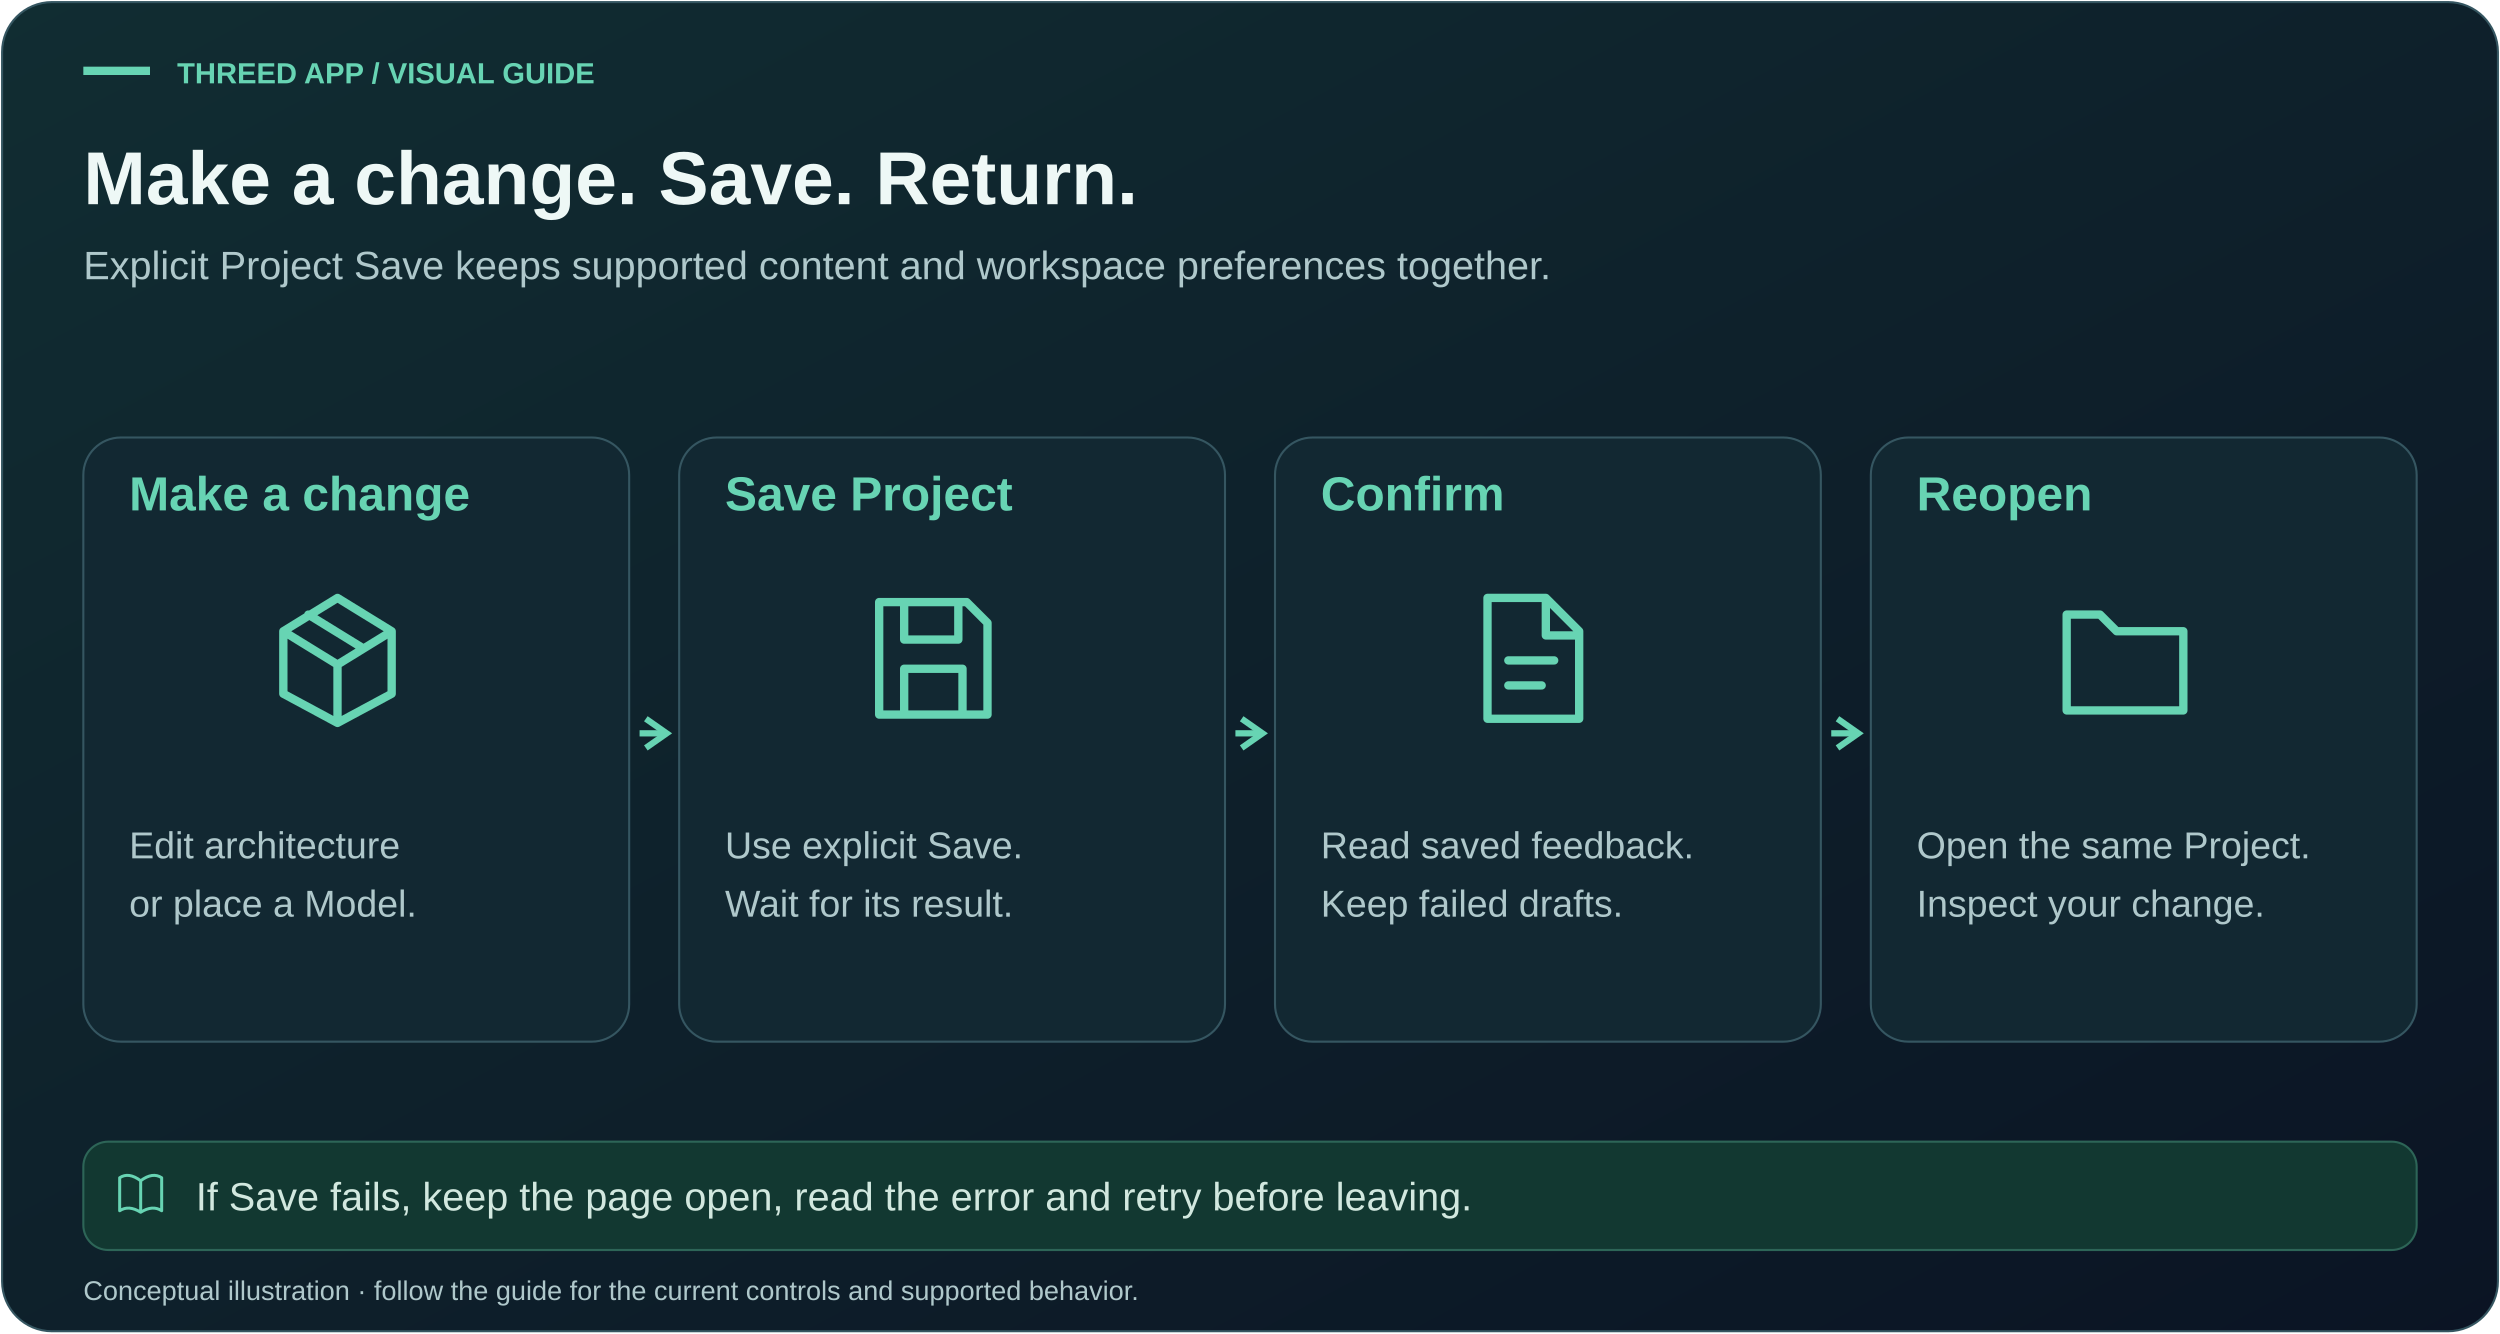
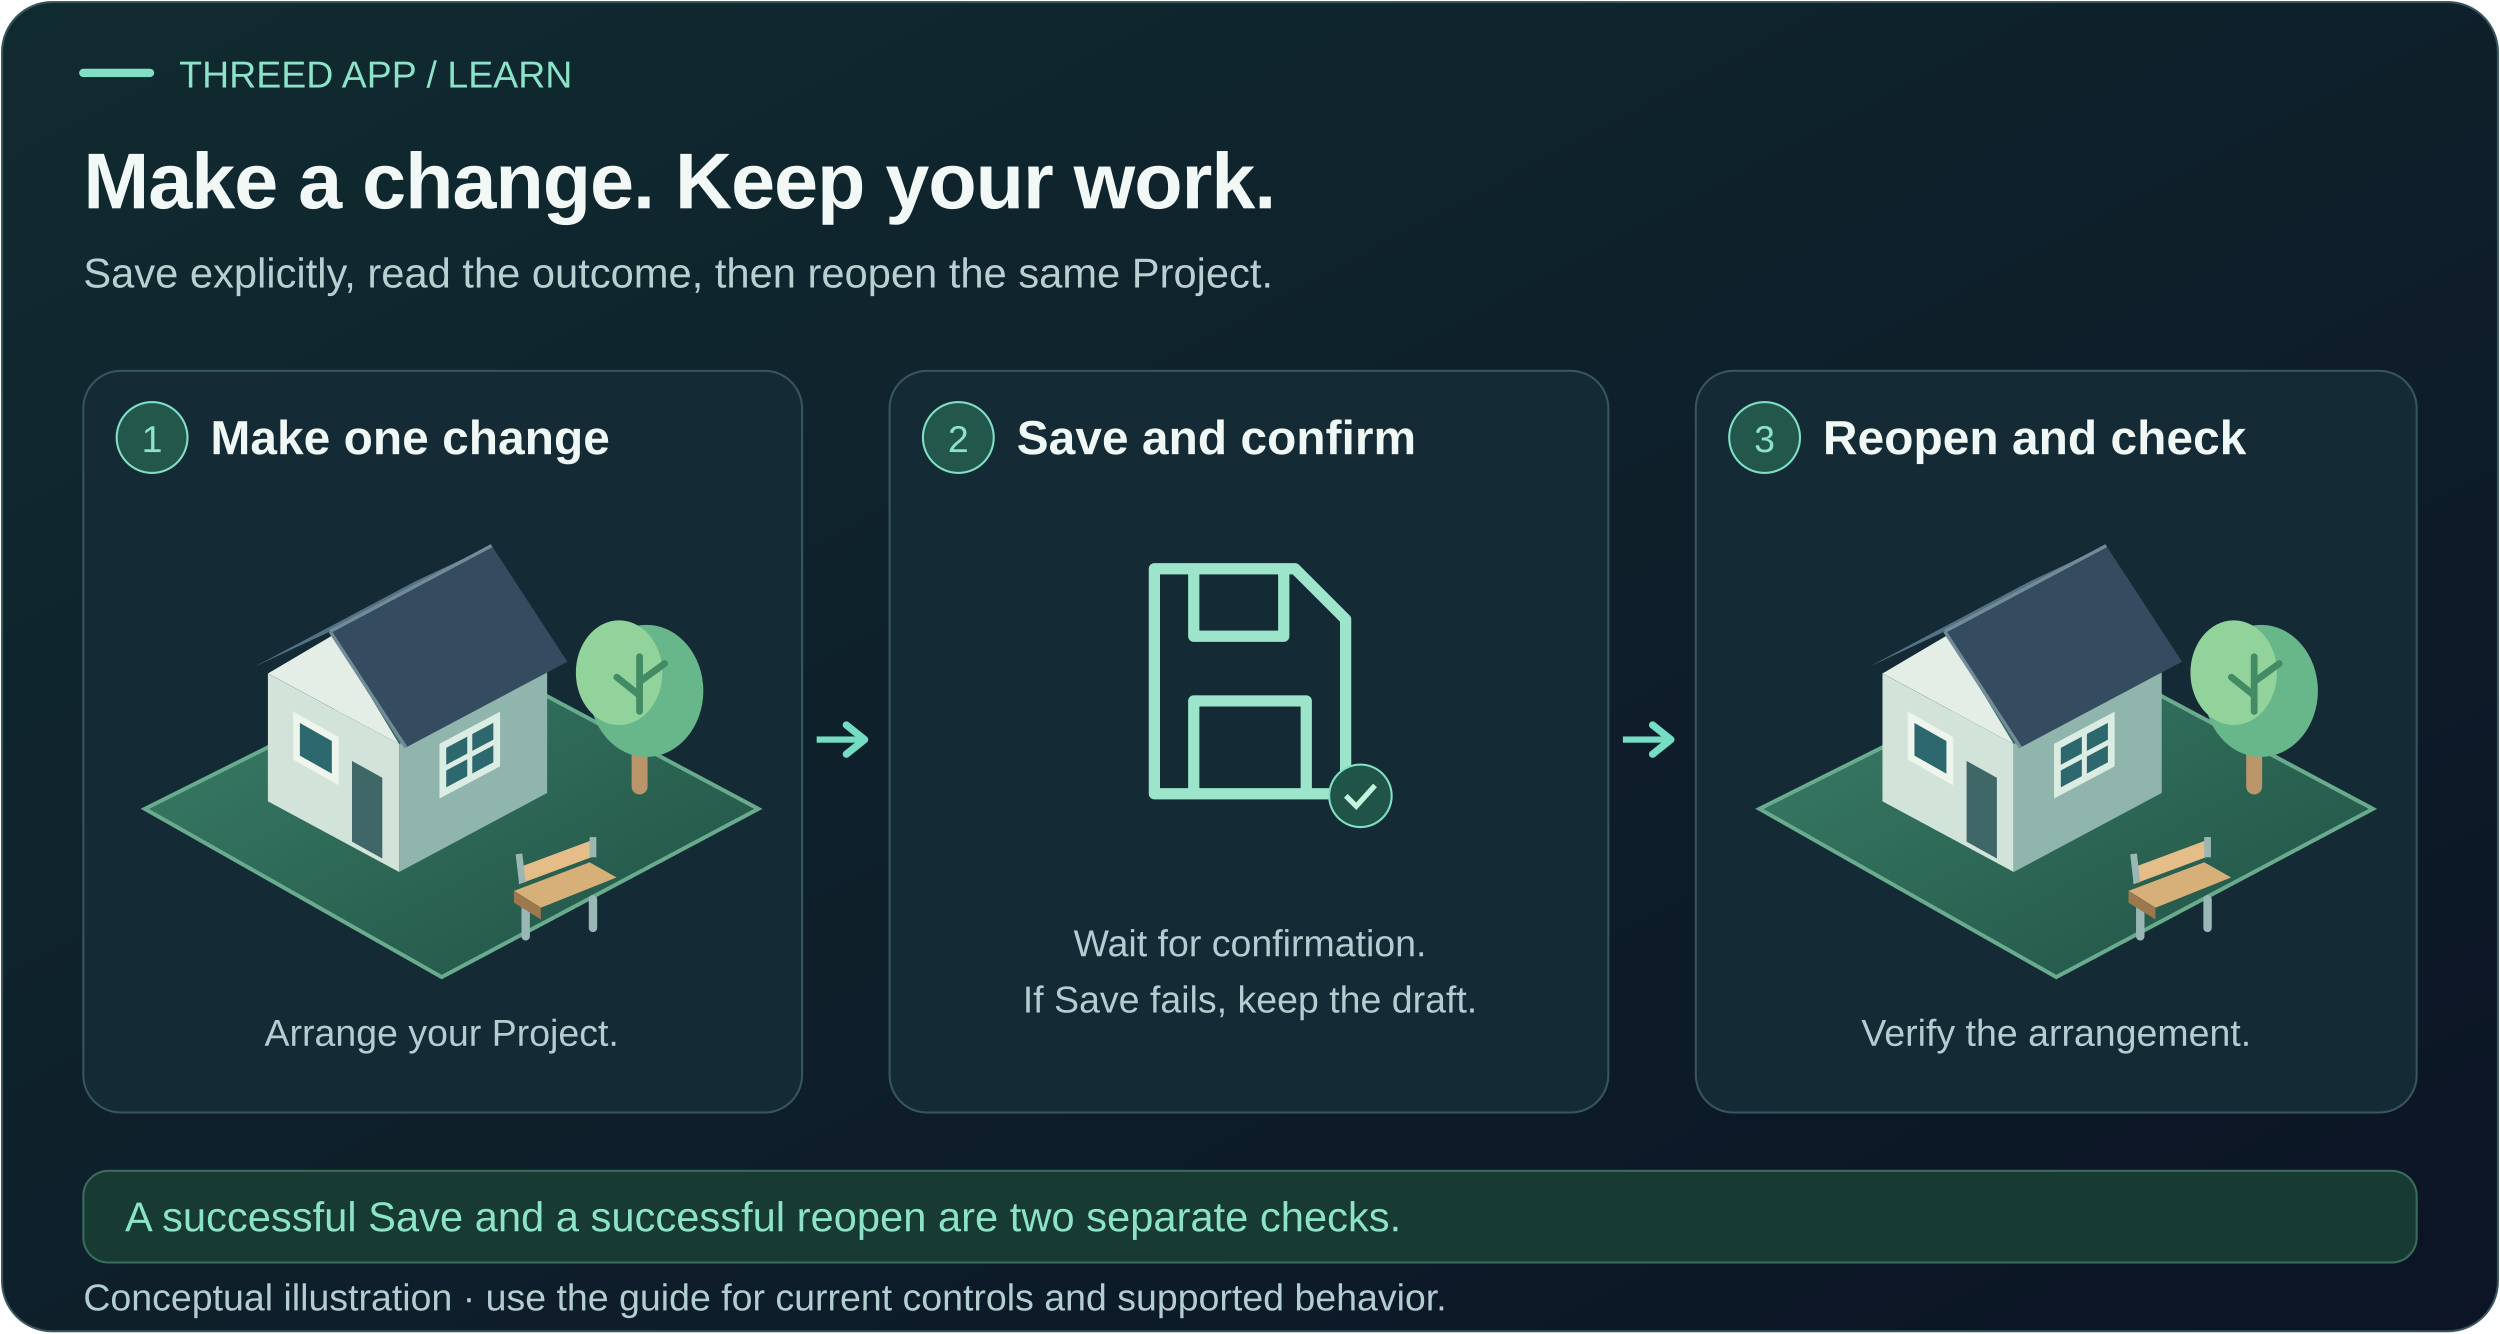
<svg xmlns="http://www.w3.org/2000/svg" width="1200" height="640" viewBox="0 0 1200 640" role="img" aria-labelledby="title description">
  <defs>
-     <linearGradient id="background" x2="1" y2="1">
-       <stop stop-color="#112d32" />
-       <stop offset="1" stop-color="#0b1424" />
+     <linearGradient id="background" x1="0" y1="0" x2="1" y2="1">
+       <stop stop-color="#102b30" />
+       <stop offset="1" stop-color="#0c1425" />
    </linearGradient>
-     <pattern id="grid" width="20" height="20" patternUnits="userSpaceOnUse">
-       <rect width="20" height="20" fill="#102331" />
-       <path d="M20 0H0V20" fill="none" stroke="#244552" stroke-width=".7" />
+     <linearGradient id="project" x1="0" y1="0" x2="0" y2="1">
+       <stop stop-color="#173b3f" />
+       <stop offset="1" stop-color="#11242f" />
+     </linearGradient>
+     <linearGradient id="ground" x1="0" y1="0" x2="1" y2="1">
+       <stop stop-color="#3b8069" />
+       <stop offset="1" stop-color="#205044" />
+     </linearGradient>
+     <pattern id="plan-grid" width="22" height="22" patternUnits="userSpaceOnUse">
+       <path d="M22 0H0V22" fill="none" stroke="#1e3e52" stroke-width="1" />
    </pattern>
+     <pattern id="scene-grid" width="44" height="44" patternUnits="userSpaceOnUse">
+       <path d="M44 0H0V44" fill="none" stroke="#438775" stroke-width="1" opacity=".24" />
+     </pattern>
+     <marker id="arrow" viewBox="0 0 12 12" refX="8" refY="6" markerWidth="7" markerHeight="7" orient="auto-start-reverse">
+       <path d="m3 2 5 4-5 4" fill="none" stroke="#74ddc3" stroke-width="2" stroke-linecap="round" stroke-linejoin="round" />
+     </marker>
+     <g id="tree">
+       <path d="M0 2V38" stroke="#b99569" stroke-width="7" stroke-linecap="round" />
+       <ellipse cx="3" cy="-4" rx="25" ry="29" fill="#68b78b" />
+       <ellipse cx="-9" cy="-12" rx="19" ry="23" fill="#92d39b" />
+       <path d="M0 5V-19M0-2l-10-8M0-8l11-8" fill="none" stroke="#438b65" stroke-width="3" stroke-linecap="round" />
+     </g>
+     <g id="bench">
+       <path d="M-23 7v17m40-22v17" stroke="#99b7b5" stroke-width="5" stroke-linecap="round" />
+       <path d="m-30-3 45-17 16 9-45 18z" fill="#d7af78" />
+       <path d="m-30-3 16 10v7L-30 4z" fill="#9c784e" />
+       <path d="m-27-17 43-16v10l-43 16z" fill="#e4bd88" />
+       <path d="m-25-8-2-17M17-23v-12" fill="none" stroke="#99b7b5" stroke-width="4" />
+     </g>
+     <g id="house">
+       <path d="m-68-4 78 42v76l-78-42z" fill="#d2e4da" />
+       <path d="m10 38 88-47v76l-88 47z" fill="#8fb5ac" />
+       <path d="m-68-4 39-23 39 65z" fill="#e4eee7" />
+       <path d="m-31-29 96-51 45 69-96 51z" fill="#354b60" />
+       <path d="m-76-8 96-51 45-21-96 51z" fill="#547285" />
+       <path d="m-31-29 96-51m-96 51 45 69" fill="none" stroke="#718b99" stroke-width="2" />
+       <path d="m-18 48 18 10v48l-18-10z" fill="#406767" />
+       <path d="m-51 22 23 13v24l-23-13z" fill="#2c686e" stroke="#edf5ed" stroke-width="4" />
+       <path d="m36 39 32-17v28L36 67z" fill="#2c686e" stroke="#dbece2" stroke-width="4" />
+       <path d="m52 30 0 28M36 53l32-17" fill="none" stroke="#dbece2" stroke-width="3" />
+     </g>
+     <g id="plan">
+       <rect x="-139" y="-91" width="278" height="182" rx="8" fill="#102331" stroke="#36576a" />
+       <rect x="-139" y="-91" width="278" height="182" rx="8" fill="url(#plan-grid)" />
+       <path d="M-105-61H105V61H40M-5 61H-105V-61" fill="none" stroke="#d2e7dc" stroke-width="5" />
+       <path d="M-5 61V16a45 45 0 0 1 45 45" fill="none" stroke="#80dfc5" stroke-width="2" />
+       <path d="M30-61H77" stroke="#6ee5ed" stroke-width="7" />
+       <path d="M-105-61H105" stroke="#6ee5ed" stroke-width="3" />
+       <circle cx="-105" cy="-61" r="5" fill="#6ee5ed" />
+       <circle cx="105" cy="-61" r="5" fill="#6ee5ed" />
+     </g>
+     <g id="room">
+       <path d="m-130 40 130-75 130 75-130 75z" fill="#bca47e" stroke="#d2ba95" />
+       <path d="M-130 40V-70L0-145V-35z" fill="#d0e5dc" />
+       <path d="M0-145 130-70V40L0-35z" fill="#8eb5a9" />
+       <path d="m-100-59 59-34v53l-59 34z" fill="#24666b" stroke="#edf8f0" stroke-width="5" />
+       <path d="m-70-76 0 54m-30-10 59-34" fill="none" stroke="#edf8f0" stroke-width="3" />
+       <path d="m74-19 35 20v53L74 34z" fill="#315a59" stroke="#e2eee5" stroke-width="4" />
+       <path d="m-130 40 130 75 130-75" fill="none" stroke="#7be3ce" stroke-width="4" />
+     </g>
+     <g id="map">
+       <rect x="-135" y="-83" width="270" height="166" rx="10" fill="#285345" stroke="#6fae87" />
+       <path d="M-124-70h62v58h-62zm179 18h66v65H55zM-109 36h99v32h-99zM38 42h72v29H38z" fill="#406d50" stroke="#74986a" />
+       <path d="M-127 11H127M10-83V83" stroke="#bda67b" stroke-width="15" />
+       <path d="M-127 11H127M10-83V83" stroke="#e0cba4" stroke-width="2" stroke-dasharray="8 8" />
+       <circle cx="-39" cy="-31" r="14" fill="#77d6bc" stroke="#d3f3e5" stroke-width="2" />
+       <path d="m-47-29 8 16 8-16" fill="#77d6bc" />
+     </g>
+     <g id="person">
+       <ellipse cy="61" rx="29" ry="10" fill="#0b1b24" opacity=".6" />
+       <path d="m-12 21-5 38m29-38 5 38" fill="none" stroke="#899cae" stroke-width="12" stroke-linecap="round" />
+       <path d="M-20-13q20-15 40 0v40h-40z" fill="#63b999" />
+       <path d="m-22-8-10 30m54-30 13 28" fill="none" stroke="#dfbb97" stroke-width="9" stroke-linecap="round" />
+       <circle cy="-35" r="17" fill="#dfbb97" />
+       <path d="M-19-38q2-26 34-12l5 15-40-3z" fill="#b89a6b" />
+     </g>
+     <g id="save" fill="none" stroke="#9de5ca" stroke-width="4" stroke-linejoin="round">
+       <path d="M-34-40h50l18 18v62h-68zM-20-40v24H12v-24M-20 40V7h40v33" />
+     </g>
+     <g id="file">
+       <path d="M-32-43h42l22 22v64h-64z" fill="#1b3b46" stroke="#8acdbd" stroke-width="3" />
+       <path d="M10-43v22h22M-18-5h35M-18 9h35M-18 23H6" fill="none" stroke="#8acdbd" stroke-width="3" />
+     </g>
+     <g id="album">
+       <rect x="-68" y="-68" width="136" height="136" rx="8" fill="#264a4d" stroke="#80c4ad" stroke-width="2" />
+       <circle r="53" fill="#0d202a" stroke="#598b83" stroke-width="3" />
+       <circle r="39" fill="none" stroke="#375a60" />
+       <circle r="28" fill="none" stroke="#375a60" />
+       <circle r="18" fill="#d6b16d" />
+       <circle r="5" fill="#18343b" />
+       <path d="m-60-45 21-15m79 113 20-16" stroke="#80dfc5" stroke-width="3" />
+     </g>
+     <g id="lock" fill="none" stroke="#efb6a7" stroke-width="4" stroke-linejoin="round">
+       <rect x="-25" y="-7" width="50" height="42" rx="7" />
+       <path d="M-16-7v-17a16 16 0 0 1 32 0v17M0 8v12" />
+     </g>
+     <style>
+  text { font-family: "Segoe UI", Arial, sans-serif; }
+  .title { fill: #f1f8f5; font-size: 38px; font-weight: 700; letter-spacing: -.5px; }
+  .heading { fill: #eff8f4; font-size: 23px; font-weight: 600; }
+  .body { fill: #b8d0d1; font-size: 20px; }
+  .small { fill: #b3ced0; font-size: 18px; }
+  .accent { fill: #8ce3c8; }
+  .value { fill: #e8f7ee; font-size: 30px; font-weight: 600; }
+ </style>
  </defs>
-   <g font-family="Segoe UI, Arial, sans-serif">
-     <rect x="1" y="1" width="1198" height="638" rx="24" fill="url(#background)" stroke="#355661" />
-     <path d="M40 34L72 34" fill="none" stroke="#67d4b3" stroke-width="4" />
-     <text x="85" y="40" fill="#67d4b3" font-size="14" font-weight="600">THREED APP / VISUAL GUIDE</text>
-     <text x="40" y="98" fill="#eef8f6" font-size="36" font-weight="700">Make a change. Save. Return.</text>
-     <text x="40" y="134" fill="#afc8cb" font-size="19" font-weight="400">Explicit Project Save keeps supported content and workspace preferences together.</text>
-     <rect x="40" y="210" width="262" height="290" rx="18" fill="#122832" stroke="#355661" />
-     <text x="62" y="245" fill="#67d4b3" font-size="23" font-weight="600">Make a change</text>
-     <g transform="translate(130 283) scale(2)">
-       <g fill="none" stroke="#67d4b3" stroke-width="2" stroke-linecap="round" stroke-linejoin="round">
-         <path d="m16 2 13 8v15l-13 7L3 25V10zM3 10l13 8 13-8M16 18v14M9 6l13 8" />
-       </g>
+   <rect x="1" y="1" width="1198" height="638" rx="24" fill="url(#background)" stroke="#36555e" />
+   <path d="M40 35h32" stroke="#80dfc5" stroke-width="4" stroke-linecap="round" />
+   <text x="86" y="42" class="small accent" text-anchor="start">THREED APP / LEARN</text>
+   <text x="40" y="100" class="title" text-anchor="start">Make a change. Keep your work.</text>
+   <text x="40" y="138" class="body" text-anchor="start">Save explicitly, read the outcome, then reopen the same Project.</text>
+   <rect x="40" y="178" width="345" height="356" rx="18" fill="#142a35" stroke="#36555e" />
+   <rect x="427" y="178" width="345" height="356" rx="18" fill="#142a35" stroke="#36555e" />
+   <rect x="814" y="178" width="346" height="356" rx="18" fill="#142a35" stroke="#36555e" />
+   <circle cx="73" cy="210" r="17" fill="#24574c" stroke="#80dfc5" />
+   <text x="73" y="217" class="small accent" text-anchor="middle">1</text>
+   <text x="101" y="218" class="heading" text-anchor="start">Make one change</text>
+   <circle cx="460" cy="210" r="17" fill="#24574c" stroke="#80dfc5" />
+   <text x="460" y="217" class="small accent" text-anchor="middle">2</text>
+   <text x="488" y="218" class="heading" text-anchor="start">Save and confirm</text>
+   <circle cx="847" cy="210" r="17" fill="#24574c" stroke="#80dfc5" />
+   <text x="847" y="217" class="small accent" text-anchor="middle">3</text>
+   <text x="875" y="218" class="heading" text-anchor="start">Reopen and check</text>
+   <g transform="translate(212 355) scale(0.95)">
+     <g transform="translate(0 35) scale(1)">
+       <path d="m-150 0 160-80 150 80-160 85z" fill="url(#ground)" stroke="#68ab8d" stroke-width="2" />
    </g>
-     <text x="62" y="412" fill="#afc8cb" font-size="18" font-weight="400">Edit architecture</text>
-     <text x="62" y="440" fill="#afc8cb" font-size="18" font-weight="400">or place a Model.</text>
-     <path d="M307 352L320 352" fill="none" stroke="#67d4b3" stroke-width="3" />
-     <path d="m310 345 10 7-10 7" fill="none" stroke="#67d4b3" stroke-width="3" />
-     <rect x="326" y="210" width="262" height="290" rx="18" fill="#122832" stroke="#355661" />
-     <text x="348" y="245" fill="#67d4b3" font-size="23" font-weight="600">Save Project</text>
-     <g transform="translate(416 283) scale(2)">
-       <g fill="none" stroke="#67d4b3" stroke-width="2" stroke-linecap="round" stroke-linejoin="round">
-         <path d="M3 3h21l5 5v22H3zM9 3v9h13V3M9 30V19h14v11" />
-       </g>
+     <g transform="translate(-30 -30) scale(0.85)">
+       <use href="#house" />
    </g>
-     <text x="348" y="412" fill="#afc8cb" font-size="18" font-weight="400">Use explicit Save.</text>
-     <text x="348" y="440" fill="#afc8cb" font-size="18" font-weight="400">Wait for its result.</text>
-     <path d="M593 352L606 352" fill="none" stroke="#67d4b3" stroke-width="3" />
-     <path d="m596 345 10 7-10 7" fill="none" stroke="#67d4b3" stroke-width="3" />
-     <rect x="612" y="210" width="262" height="290" rx="18" fill="#122832" stroke="#355661" />
-     <text x="634" y="245" fill="#67d4b3" font-size="23" font-weight="600">Confirm</text>
-     <g transform="translate(702 283) scale(2)">
-       <g fill="none" stroke="#67d4b3" stroke-width="2" stroke-linecap="round" stroke-linejoin="round">
-         <path d="M6 2h14l8 8v21H6zM20 2v9h8M11 17h11M11 23h8" />
-       </g>
+     <g transform="translate(100 -20) scale(1.15)">
+       <use href="#tree" />
    </g>
-     <text x="634" y="412" fill="#afc8cb" font-size="18" font-weight="400">Read saved feedback.</text>
-     <text x="634" y="440" fill="#afc8cb" font-size="18" font-weight="400">Keep failed drafts.</text>
-     <path d="M879 352L892 352" fill="none" stroke="#67d4b3" stroke-width="3" />
-     <path d="m882 345 10 7-10 7" fill="none" stroke="#67d4b3" stroke-width="3" />
-     <rect x="898" y="210" width="262" height="290" rx="18" fill="#122832" stroke="#355661" />
-     <text x="920" y="245" fill="#67d4b3" font-size="23" font-weight="600">Reopen</text>
-     <g transform="translate(988 283) scale(2)">
-       <g fill="none" stroke="#67d4b3" stroke-width="2" stroke-linecap="round" stroke-linejoin="round">
-         <path d="M2 6h8l4 4h16v19H2z" />
-       </g>
+     <g transform="translate(62 79) scale(0.85)">
+       <use href="#bench" />
    </g>
-     <text x="920" y="412" fill="#afc8cb" font-size="18" font-weight="400">Open the same Project.</text>
-     <text x="920" y="440" fill="#afc8cb" font-size="18" font-weight="400">Inspect your change.</text>
-     <rect x="40" y="548" width="1120" height="52" rx="12" fill="#123831" stroke="#2d6557" />
-     <g transform="translate(56 561) scale(0.72)">
-       <g fill="none" stroke="#67d4b3" stroke-width="2" stroke-linecap="round" stroke-linejoin="round">
-         <path d="M16 8Q8 2 2 6v22q6-4 14 1 8-5 14-1V6q-6-4-14 2v21" />
-       </g>
+   </g>
+   <g transform="translate(600 327) scale(1.35)">
+     <use href="#save" />
+   </g>
+   <circle cx="653" cy="382" r="15" fill="#205448" stroke="#80dfc5" />
+   <path d="m646 382 5 5 9-10" fill="none" stroke="#c4f5dc" stroke-width="2.5" />
+   <g transform="translate(987 355) scale(0.95)">
+     <g transform="translate(0 35) scale(1)">
+       <path d="m-150 0 160-80 150 80-160 85z" fill="url(#ground)" stroke="#68ab8d" stroke-width="2" />
    </g>
-     <text x="94" y="581" fill="#d2e8df" font-size="19" font-weight="400">If Save fails, keep the page open, read the error and retry before leaving.</text>
-     <text x="40" y="624" fill="#afc8cb" font-size="13" font-weight="400">Conceptual illustration · follow the guide for the current controls and supported behavior.</text>
+     <g transform="translate(-30 -30) scale(0.85)">
+       <use href="#house" />
+     </g>
+     <g transform="translate(100 -20) scale(1.15)">
+       <use href="#tree" />
+     </g>
+     <g transform="translate(62 79) scale(0.85)">
+       <use href="#bench" />
+     </g>
  </g>
+   <path d="M392 355h23" fill="none" stroke="#74ddc3" stroke-width="3" marker-end="url(#arrow)" />
+   <path d="M779 355h23" fill="none" stroke="#74ddc3" stroke-width="3" marker-end="url(#arrow)" />
+   <text x="212" y="502" class="small" text-anchor="middle">Arrange your Project.</text>
+   <text x="600" y="459" class="small" text-anchor="middle">Wait for confirmation.</text>
+   <text x="600" y="486" class="small" text-anchor="middle">If Save fails, keep the draft.</text>
+   <text x="987" y="502" class="small" text-anchor="middle">Verify the arrangement.</text>
+   <rect x="40" y="562" width="1120" height="44" rx="12" fill="#173b32" stroke="#396c59" />
+   <text x="60" y="591" class="body accent" text-anchor="start">A successful Save and a successful reopen are two separate checks.</text>
+   <text x="40" y="629" class="small" text-anchor="start">Conceptual illustration · use the guide for current controls and supported behavior.</text>
</svg>
